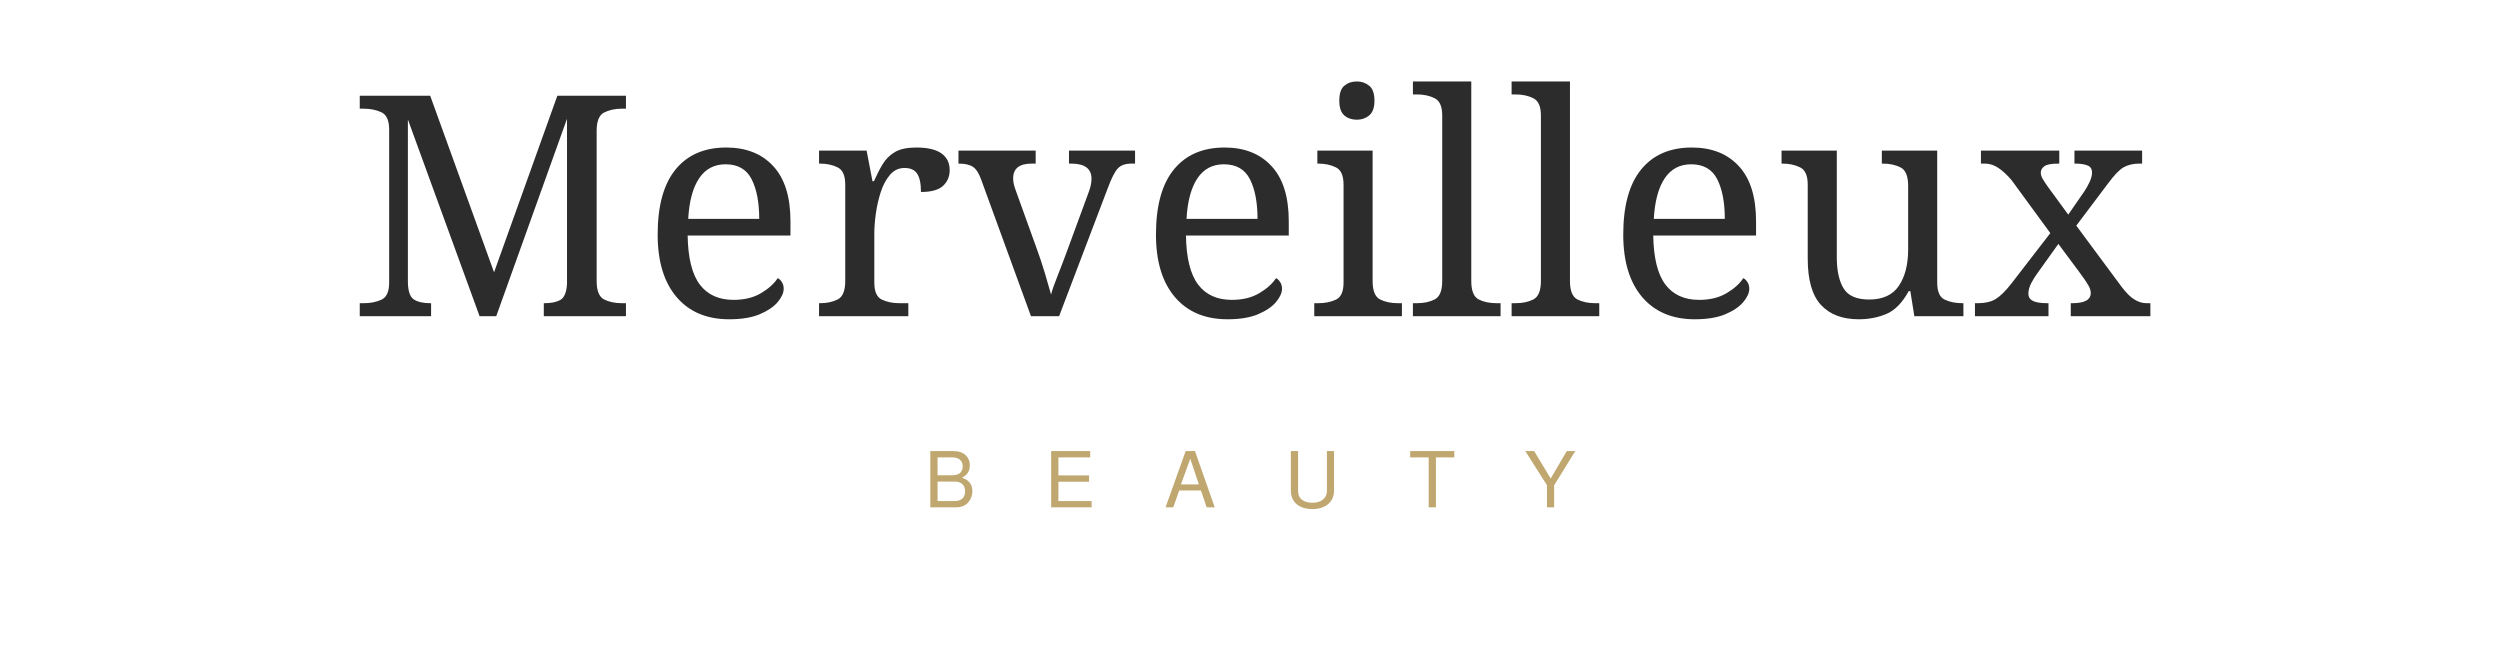
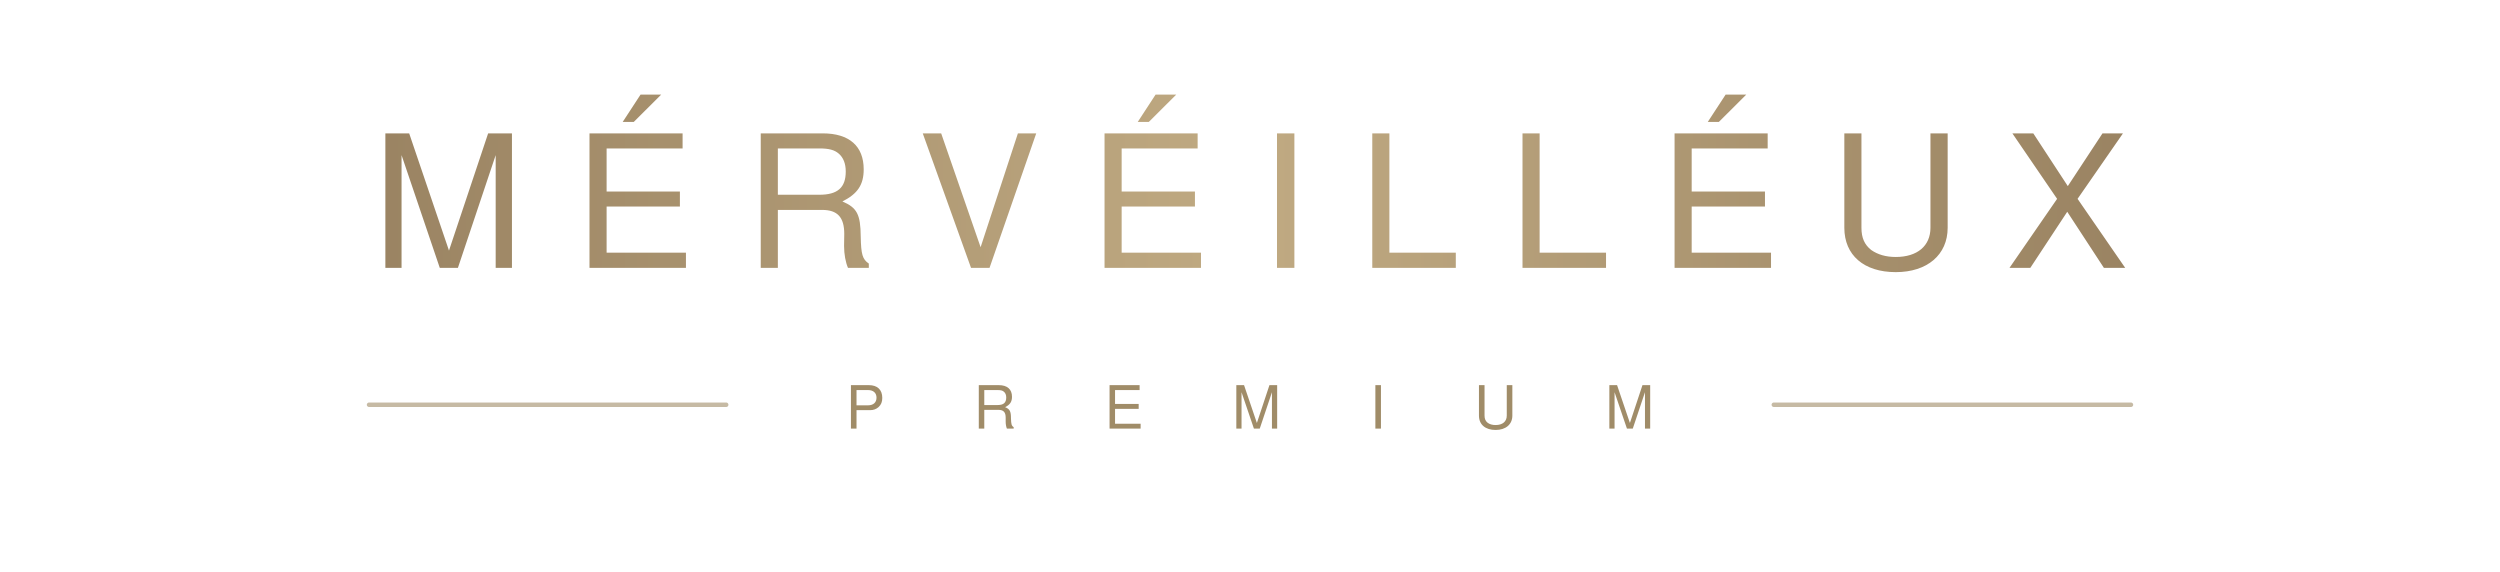
- <svg xmlns="http://www.w3.org/2000/svg" viewBox="0 0 340 90" role="img" aria-labelledby="title desc">
-   <text x="170" y="43" text-anchor="middle" font-family="'Cormorant Garamond', Georgia, serif" font-size="42" font-weight="500" letter-spacing=".4" fill="#2C2C2C">Merveilleux</text>
-   <text x="170" y="69" text-anchor="middle" font-family="Avenir Next, Montserrat, Helvetica, Arial, sans-serif" font-size="10.5" font-weight="500" letter-spacing="3.2" fill="#BFA76F">B E A U T Y</text>
+ <svg xmlns="http://www.w3.org/2000/svg" viewBox="0 0 420 96" role="img" aria-labelledby="logo-title logo-desc">
+   <defs>
+     <linearGradient id="bronze-metal" x1="0" y1="0" x2="420" y2="0" gradientUnits="userSpaceOnUse">
+       <stop offset="0" stop-color="#8A7355" />
+       <stop offset="0.5" stop-color="#C0AA82" />
+       <stop offset="1" stop-color="#8A7355" />
+     </linearGradient>
+   </defs>
+   <text x="210" y="45" text-anchor="middle" font-family="'Avenir Next', Jost, Montserrat, Helvetica, Arial, sans-serif" font-size="31" font-weight="300" letter-spacing="8" fill="url(#bronze-metal)">MÉRVÉILLÉUX</text>
+   <line x1="62" y1="68" x2="122" y2="68" stroke="#A08C68" stroke-width="0.75" opacity="0.6" stroke-linecap="round" />
+   <text x="210" y="72" text-anchor="middle" font-family="'Avenir Next', Jost, Montserrat, Helvetica, Arial, sans-serif" font-size="10" font-weight="300" letter-spacing="6" fill="#A08C68">P R E M I U M</text>
+   <line x1="298" y1="68" x2="358" y2="68" stroke="#A08C68" stroke-width="0.75" opacity="0.6" stroke-linecap="round" />
</svg>
